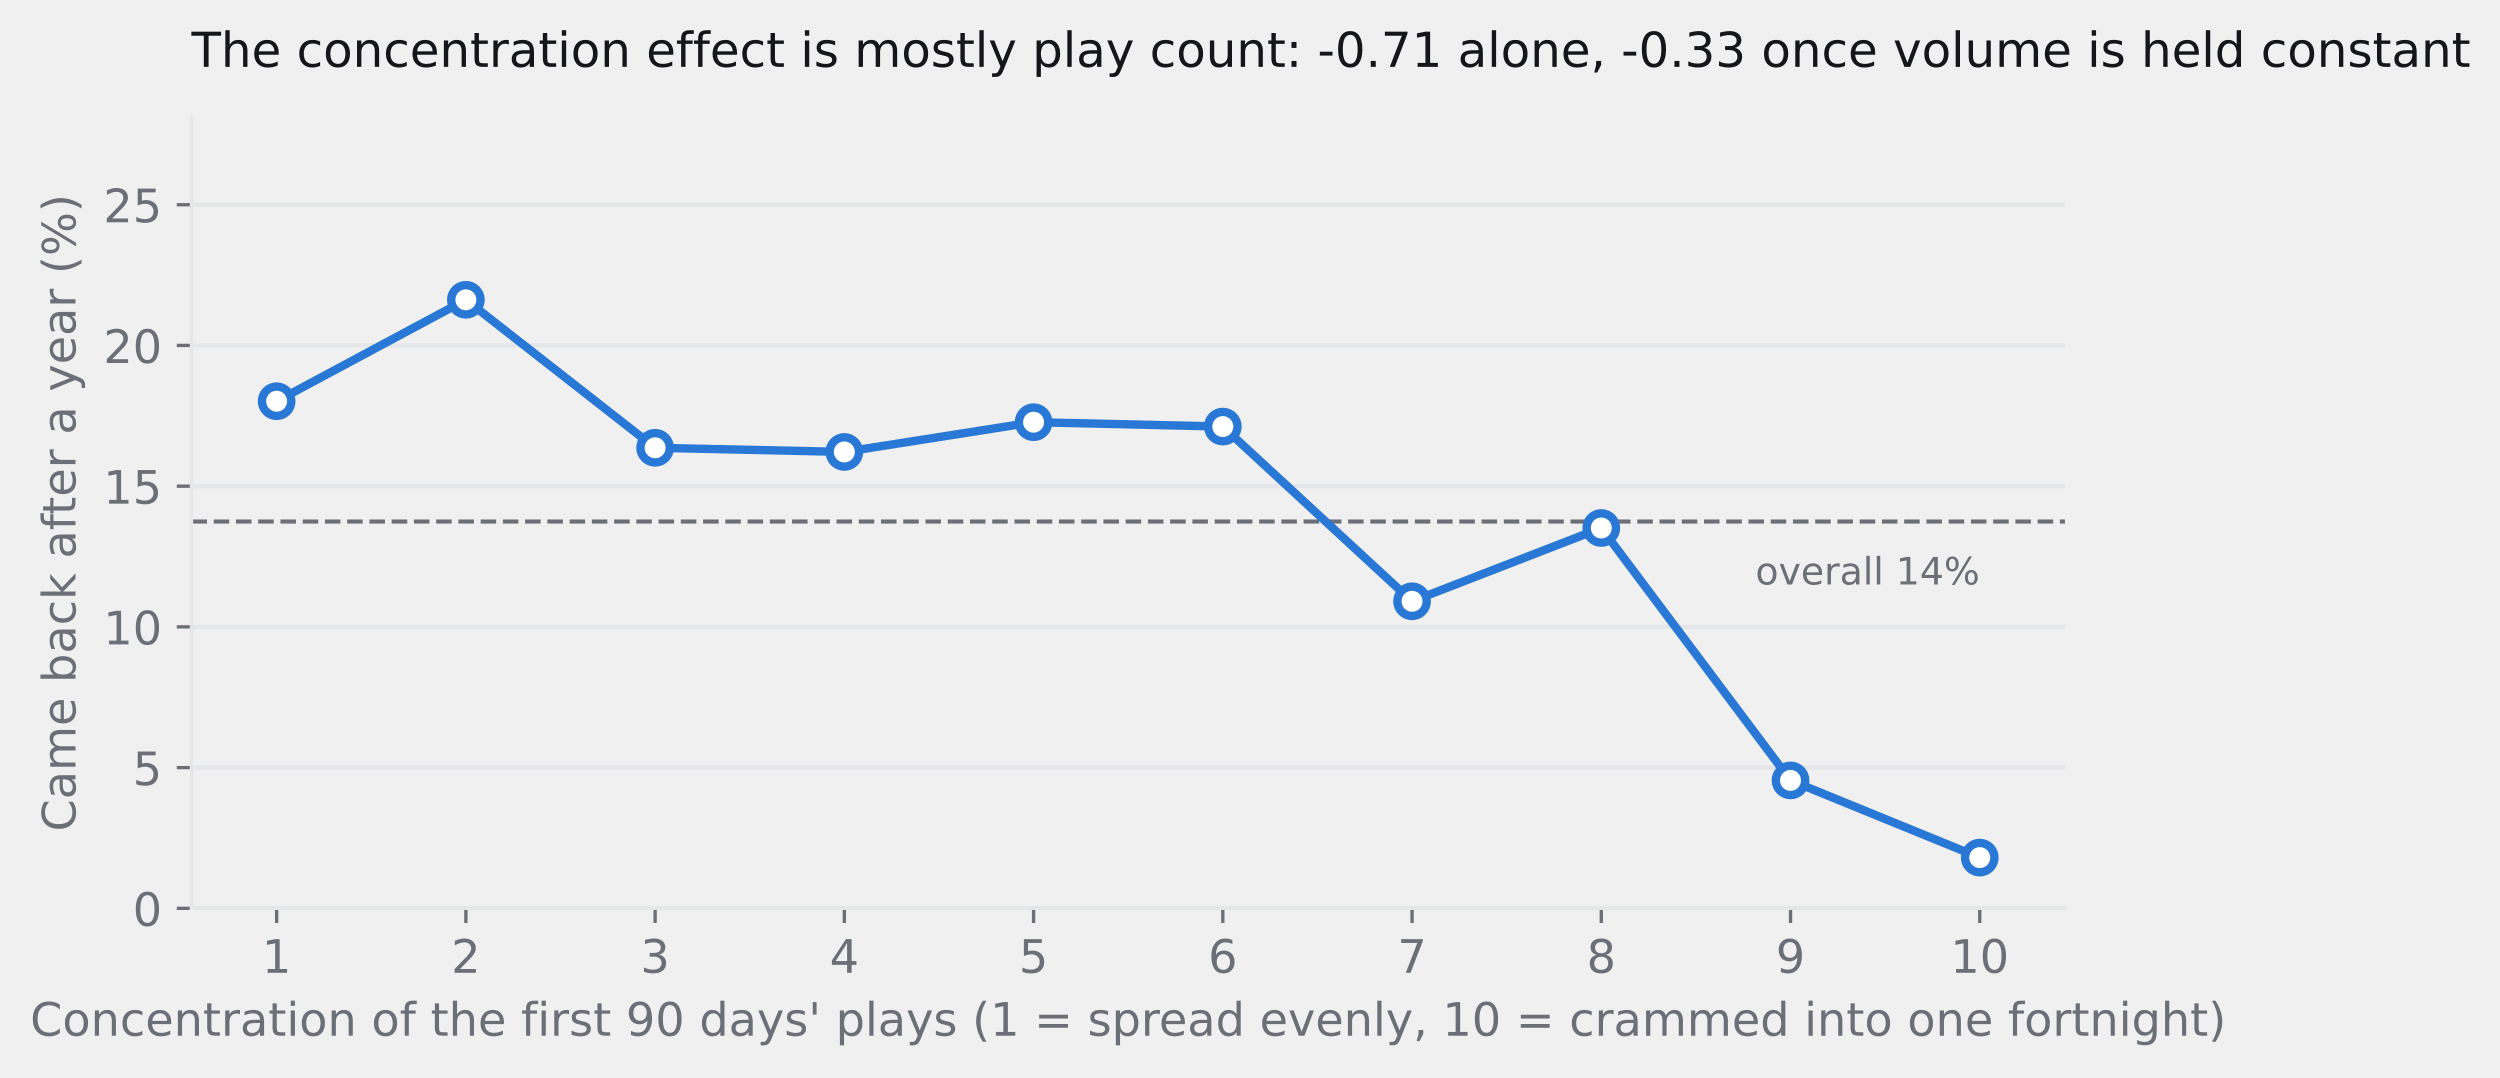
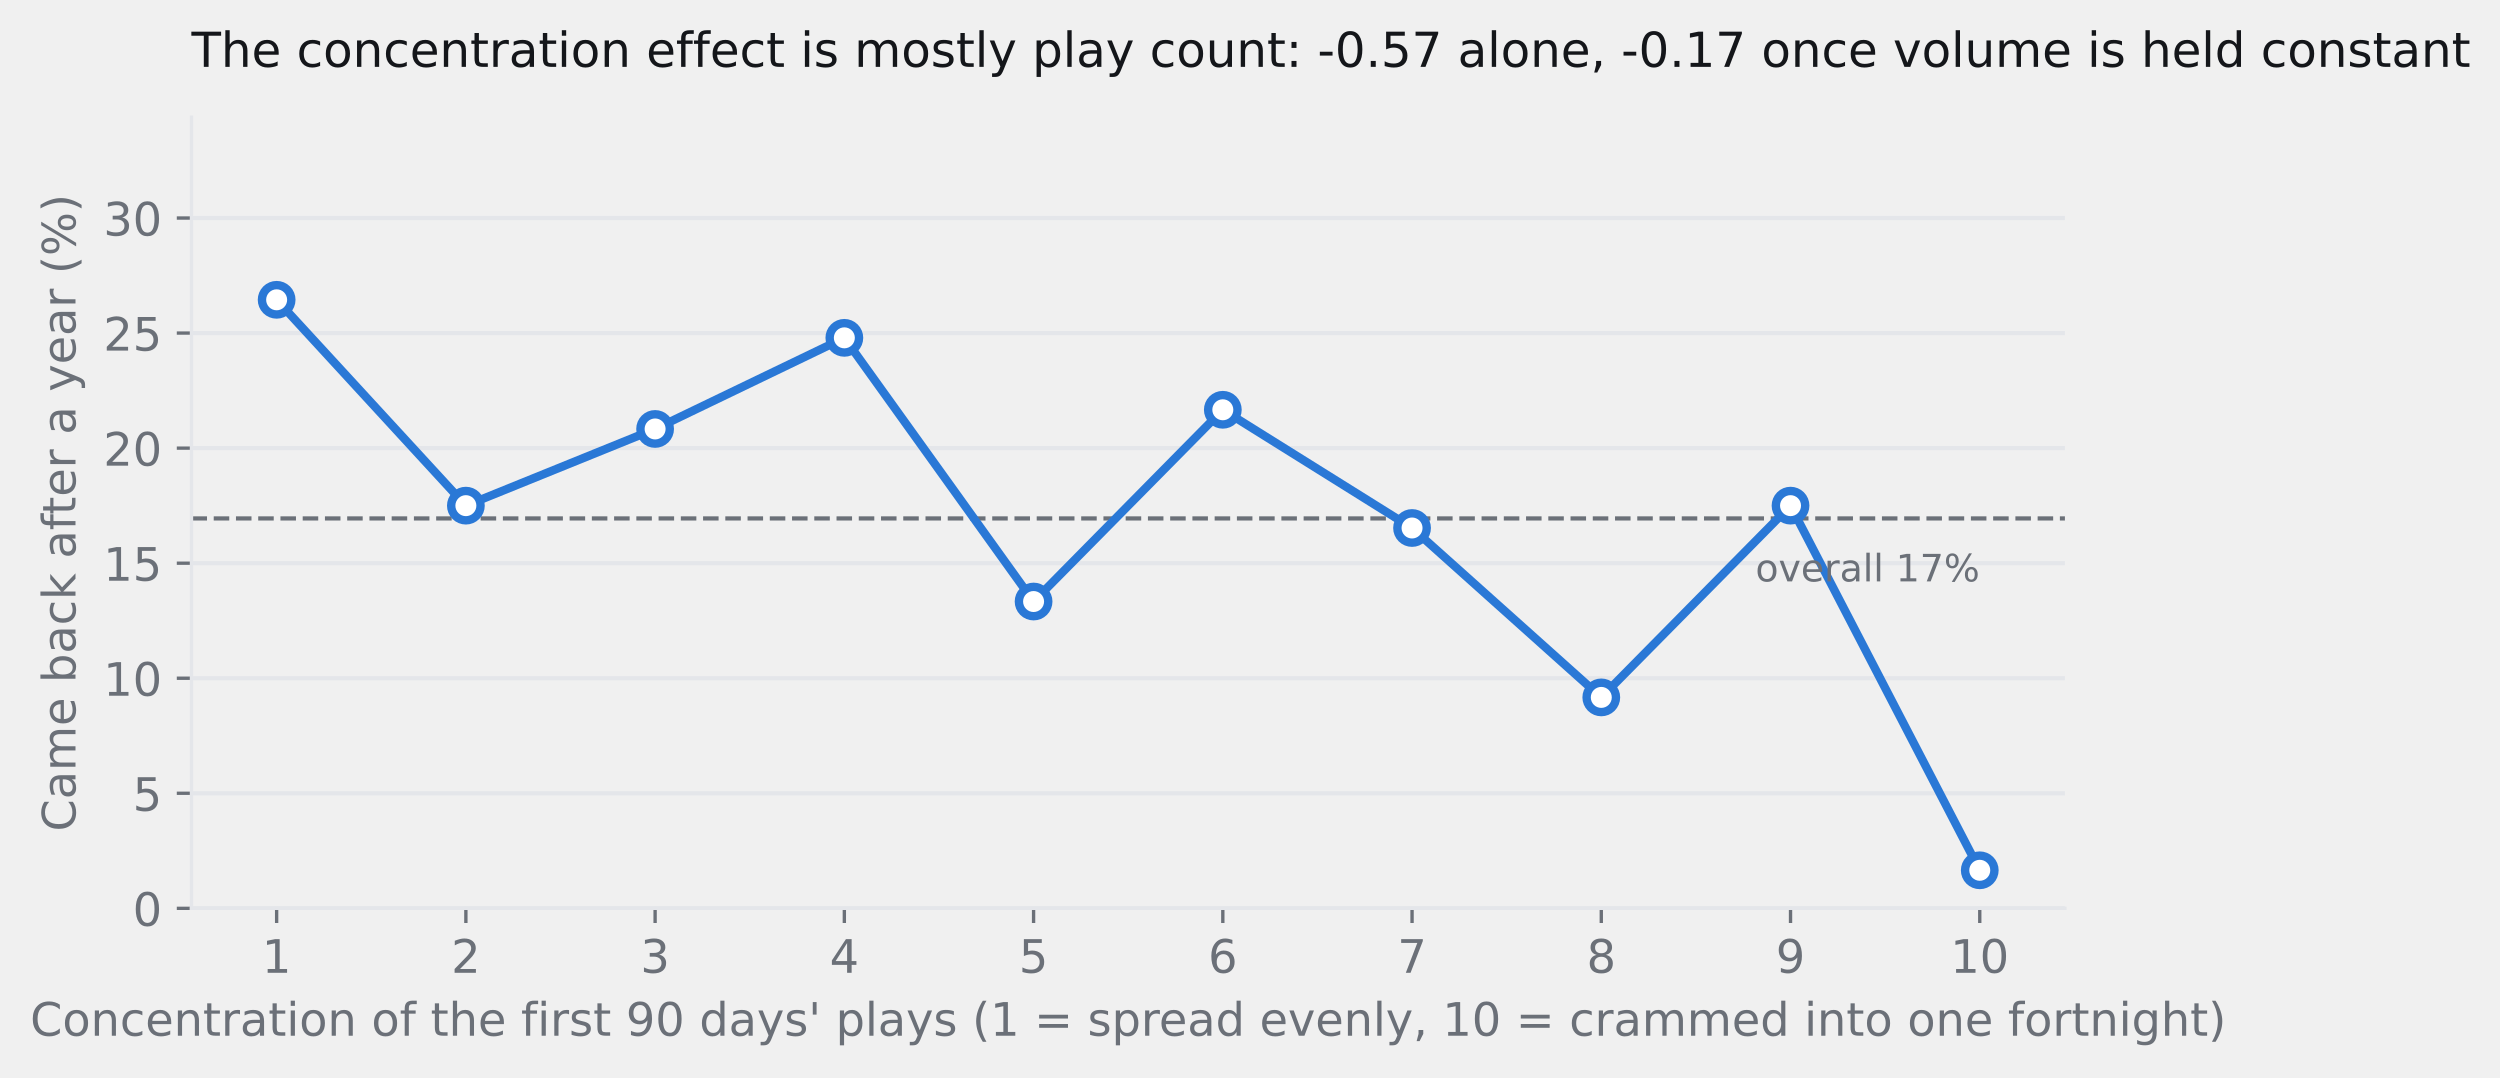
<svg xmlns="http://www.w3.org/2000/svg" xmlns:xlink="http://www.w3.org/1999/xlink" width="595.698pt" height="256.635pt" viewBox="0 0 595.698 256.635" version="1.1">
  <defs>
    <style type="text/css">*{stroke-linejoin: round; stroke-linecap: butt}</style>
  </defs>
  <g id="figure_1">
    <g id="patch_1">
      <path d="M 0 256.635  L 595.698 256.635  L 595.698 -0  L 0 -0  L 0 256.635  z " style="fill: none" />
    </g>
    <g id="axes_1">
      <g id="patch_2">
        <path d="M 45.626 216.434  L 492.026 216.434  L 492.026 27.938  L 45.626 27.938  L 45.626 216.434  z " style="fill: none" />
      </g>
      <g id="matplotlib.axis_1">
        <g id="xtick_1">
          <g id="line2d_1">
            <defs>
              <path id="m1d3ef57451" d="M 0 0  L 0 3.5  " style="stroke: #6b7078; stroke-width: 0.8" />
            </defs>
            <g>
              <use xlink:href="#m1d3ef57451" x="65.917" y="216.434" style="fill: #6b7078; stroke: #6b7078; stroke-width: 0.8" />
            </g>
          </g>
          <g id="text_1">
            <text style="font-size: 11px; font-family: 'DejaVu Sans'; text-anchor: middle; fill: #6b7078" x="65.917" y="231.792" transform="rotate(-0 65.91732 231.7916)">1</text>
          </g>
        </g>
        <g id="xtick_2">
          <g id="line2d_2">
            <g>
              <use xlink:href="#m1d3ef57451" x="111.008" y="216.434" style="fill: #6b7078; stroke: #6b7078; stroke-width: 0.8" />
            </g>
          </g>
          <g id="text_2">
            <text style="font-size: 11px; font-family: 'DejaVu Sans'; text-anchor: middle; fill: #6b7078" x="111.008" y="231.792" transform="rotate(-0 111.0082 231.7916)">2</text>
          </g>
        </g>
        <g id="xtick_3">
          <g id="line2d_3">
            <g>
              <use xlink:href="#m1d3ef57451" x="156.099" y="216.434" style="fill: #6b7078; stroke: #6b7078; stroke-width: 0.8" />
            </g>
          </g>
          <g id="text_3">
            <text style="font-size: 11px; font-family: 'DejaVu Sans'; text-anchor: middle; fill: #6b7078" x="156.099" y="231.792" transform="rotate(-0 156.0991 231.7916)">3</text>
          </g>
        </g>
        <g id="xtick_4">
          <g id="line2d_4">
            <g>
              <use xlink:href="#m1d3ef57451" x="201.19" y="216.434" style="fill: #6b7078; stroke: #6b7078; stroke-width: 0.8" />
            </g>
          </g>
          <g id="text_4">
            <text style="font-size: 11px; font-family: 'DejaVu Sans'; text-anchor: middle; fill: #6b7078" x="201.19" y="231.792" transform="rotate(-0 201.19 231.7916)">4</text>
          </g>
        </g>
        <g id="xtick_5">
          <g id="line2d_5">
            <g>
              <use xlink:href="#m1d3ef57451" x="246.281" y="216.434" style="fill: #6b7078; stroke: #6b7078; stroke-width: 0.8" />
            </g>
          </g>
          <g id="text_5">
            <text style="font-size: 11px; font-family: 'DejaVu Sans'; text-anchor: middle; fill: #6b7078" x="246.281" y="231.792" transform="rotate(-0 246.281 231.7916)">5</text>
          </g>
        </g>
        <g id="xtick_6">
          <g id="line2d_6">
            <g>
              <use xlink:href="#m1d3ef57451" x="291.372" y="216.434" style="fill: #6b7078; stroke: #6b7078; stroke-width: 0.8" />
            </g>
          </g>
          <g id="text_6">
            <text style="font-size: 11px; font-family: 'DejaVu Sans'; text-anchor: middle; fill: #6b7078" x="291.372" y="231.792" transform="rotate(-0 291.3719 231.7916)">6</text>
          </g>
        </g>
        <g id="xtick_7">
          <g id="line2d_7">
            <g>
              <use xlink:href="#m1d3ef57451" x="336.463" y="216.434" style="fill: #6b7078; stroke: #6b7078; stroke-width: 0.8" />
            </g>
          </g>
          <g id="text_7">
            <text style="font-size: 11px; font-family: 'DejaVu Sans'; text-anchor: middle; fill: #6b7078" x="336.463" y="231.792" transform="rotate(-0 336.4628 231.7916)">7</text>
          </g>
        </g>
        <g id="xtick_8">
          <g id="line2d_8">
            <g>
              <use xlink:href="#m1d3ef57451" x="381.554" y="216.434" style="fill: #6b7078; stroke: #6b7078; stroke-width: 0.8" />
            </g>
          </g>
          <g id="text_8">
            <text style="font-size: 11px; font-family: 'DejaVu Sans'; text-anchor: middle; fill: #6b7078" x="381.554" y="231.792" transform="rotate(-0 381.5537 231.7916)">8</text>
          </g>
        </g>
        <g id="xtick_9">
          <g id="line2d_9">
            <g>
              <use xlink:href="#m1d3ef57451" x="426.645" y="216.434" style="fill: #6b7078; stroke: #6b7078; stroke-width: 0.8" />
            </g>
          </g>
          <g id="text_9">
            <text style="font-size: 11px; font-family: 'DejaVu Sans'; text-anchor: middle; fill: #6b7078" x="426.645" y="231.792" transform="rotate(-0 426.6446 231.7916)">9</text>
          </g>
        </g>
        <g id="xtick_10">
          <g id="line2d_10">
            <g>
              <use xlink:href="#m1d3ef57451" x="471.735" y="216.434" style="fill: #6b7078; stroke: #6b7078; stroke-width: 0.8" />
            </g>
          </g>
          <g id="text_10">
            <text style="font-size: 11px; font-family: 'DejaVu Sans'; text-anchor: middle; fill: #6b7078" x="471.735" y="231.792" transform="rotate(-0 471.7355 231.7916)">10</text>
          </g>
        </g>
        <g id="text_11">
          <text style="font-size: 11px; font-family: 'DejaVu Sans'; text-anchor: middle; fill: #6b7078" x="268.826" y="246.792" transform="rotate(-0 268.8264 246.7925)">Concentration of the first 90 days' plays (1 = spread evenly, 10 = crammed into one fortnight)</text>
        </g>
      </g>
      <g id="matplotlib.axis_2">
        <g id="ytick_1">
          <g id="line2d_11">
            <path d="M 45.626 216.434  L 492.026 216.434  " clip-path="url(#pb9da5d80ed)" style="fill: none; stroke: #e4e6ea; stroke-linecap: square" />
          </g>
          <g id="line2d_12">
            <defs>
              <path id="md67586d767" d="M 0 0  L -3.5 0  " style="stroke: #6b7078; stroke-width: 0.8" />
            </defs>
            <g>
              <use xlink:href="#md67586d767" x="45.626" y="216.434" style="fill: #6b7078; stroke: #6b7078; stroke-width: 0.8" />
            </g>
          </g>
          <g id="text_12">
            <text style="font-size: 11px; font-family: 'DejaVu Sans'; text-anchor: end; fill: #6b7078" x="38.626" y="220.613" transform="rotate(-0 38.62641 220.6129)">0</text>
          </g>
        </g>
        <g id="ytick_2">
          <g id="line2d_13">
-             <path d="M 45.626 182.904  L 492.026 182.904  " clip-path="url(#pb9da5d80ed)" style="fill: none; stroke: #e4e6ea; stroke-linecap: square" />
+             <path d="M 45.626 189.021  L 492.026 189.021  " clip-path="url(#pb9da5d80ed)" style="fill: none; stroke: #e4e6ea; stroke-linecap: square" />
          </g>
          <g id="line2d_14">
            <g>
-               <use xlink:href="#md67586d767" x="45.626" y="182.904" style="fill: #6b7078; stroke: #6b7078; stroke-width: 0.8" />
+               <use xlink:href="#md67586d767" x="45.626" y="189.021" style="fill: #6b7078; stroke: #6b7078; stroke-width: 0.8" />
            </g>
          </g>
          <g id="text_13">
-             <text style="font-size: 11px; font-family: 'DejaVu Sans'; text-anchor: end; fill: #6b7078" x="38.626" y="187.082" transform="rotate(-0 38.62641 187.0824)">5</text>
+             <text style="font-size: 11px; font-family: 'DejaVu Sans'; text-anchor: end; fill: #6b7078" x="38.626" y="193.199" transform="rotate(-0 38.62641 193.1994)">5</text>
          </g>
        </g>
        <g id="ytick_3">
          <g id="line2d_15">
-             <path d="M 45.626 149.373  L 492.026 149.373  " clip-path="url(#pb9da5d80ed)" style="fill: none; stroke: #e4e6ea; stroke-linecap: square" />
+             <path d="M 45.626 161.607  L 492.026 161.607  " clip-path="url(#pb9da5d80ed)" style="fill: none; stroke: #e4e6ea; stroke-linecap: square" />
          </g>
          <g id="line2d_16">
            <g>
-               <use xlink:href="#md67586d767" x="45.626" y="149.373" style="fill: #6b7078; stroke: #6b7078; stroke-width: 0.8" />
+               <use xlink:href="#md67586d767" x="45.626" y="161.607" style="fill: #6b7078; stroke: #6b7078; stroke-width: 0.8" />
            </g>
          </g>
          <g id="text_14">
-             <text style="font-size: 11px; font-family: 'DejaVu Sans'; text-anchor: end; fill: #6b7078" x="38.626" y="153.552" transform="rotate(-0 38.62641 153.5518)">10</text>
+             <text style="font-size: 11px; font-family: 'DejaVu Sans'; text-anchor: end; fill: #6b7078" x="38.626" y="165.786" transform="rotate(-0 38.62641 165.786)">10</text>
          </g>
        </g>
        <g id="ytick_4">
          <g id="line2d_17">
-             <path d="M 45.626 115.843  L 492.026 115.843  " clip-path="url(#pb9da5d80ed)" style="fill: none; stroke: #e4e6ea; stroke-linecap: square" />
+             <path d="M 45.626 134.194  L 492.026 134.194  " clip-path="url(#pb9da5d80ed)" style="fill: none; stroke: #e4e6ea; stroke-linecap: square" />
          </g>
          <g id="line2d_18">
            <g>
-               <use xlink:href="#md67586d767" x="45.626" y="115.843" style="fill: #6b7078; stroke: #6b7078; stroke-width: 0.8" />
+               <use xlink:href="#md67586d767" x="45.626" y="134.194" style="fill: #6b7078; stroke: #6b7078; stroke-width: 0.8" />
            </g>
          </g>
          <g id="text_15">
-             <text style="font-size: 11px; font-family: 'DejaVu Sans'; text-anchor: end; fill: #6b7078" x="38.626" y="120.021" transform="rotate(-0 38.62641 120.0213)">15</text>
+             <text style="font-size: 11px; font-family: 'DejaVu Sans'; text-anchor: end; fill: #6b7078" x="38.626" y="138.372" transform="rotate(-0 38.62641 138.3725)">15</text>
          </g>
        </g>
        <g id="ytick_5">
          <g id="line2d_19">
-             <path d="M 45.626 82.312  L 492.026 82.312  " clip-path="url(#pb9da5d80ed)" style="fill: none; stroke: #e4e6ea; stroke-linecap: square" />
+             <path d="M 45.626 106.78  L 492.026 106.78  " clip-path="url(#pb9da5d80ed)" style="fill: none; stroke: #e4e6ea; stroke-linecap: square" />
          </g>
          <g id="line2d_20">
            <g>
-               <use xlink:href="#md67586d767" x="45.626" y="82.312" style="fill: #6b7078; stroke: #6b7078; stroke-width: 0.8" />
+               <use xlink:href="#md67586d767" x="45.626" y="106.78" style="fill: #6b7078; stroke: #6b7078; stroke-width: 0.8" />
            </g>
          </g>
          <g id="text_16">
-             <text style="font-size: 11px; font-family: 'DejaVu Sans'; text-anchor: end; fill: #6b7078" x="38.626" y="86.491" transform="rotate(-0 38.62641 86.49076)">20</text>
+             <text style="font-size: 11px; font-family: 'DejaVu Sans'; text-anchor: end; fill: #6b7078" x="38.626" y="110.959" transform="rotate(-0 38.62641 110.959)">20</text>
          </g>
        </g>
        <g id="ytick_6">
          <g id="line2d_21">
-             <path d="M 45.626 48.782  L 492.026 48.782  " clip-path="url(#pb9da5d80ed)" style="fill: none; stroke: #e4e6ea; stroke-linecap: square" />
+             <path d="M 45.626 79.367  L 492.026 79.367  " clip-path="url(#pb9da5d80ed)" style="fill: none; stroke: #e4e6ea; stroke-linecap: square" />
          </g>
          <g id="line2d_22">
            <g>
-               <use xlink:href="#md67586d767" x="45.626" y="48.782" style="fill: #6b7078; stroke: #6b7078; stroke-width: 0.8" />
+               <use xlink:href="#md67586d767" x="45.626" y="79.367" style="fill: #6b7078; stroke: #6b7078; stroke-width: 0.8" />
            </g>
          </g>
          <g id="text_17">
-             <text style="font-size: 11px; font-family: 'DejaVu Sans'; text-anchor: end; fill: #6b7078" x="38.626" y="52.96" transform="rotate(-0 38.62641 52.96022)">25</text>
-           </g>
-         </g>
-         <g id="text_18">
+             <text style="font-size: 11px; font-family: 'DejaVu Sans'; text-anchor: end; fill: #6b7078" x="38.626" y="83.546" transform="rotate(-0 38.62641 83.54551)">25</text>
+           </g>
+         </g>
+         <g id="ytick_7">
+           <g id="line2d_23">
+             <path d="M 45.626 51.953  L 492.026 51.953  " clip-path="url(#pb9da5d80ed)" style="fill: none; stroke: #e4e6ea; stroke-linecap: square" />
+           </g>
+           <g id="line2d_24">
+             <g>
+               <use xlink:href="#md67586d767" x="45.626" y="51.953" style="fill: #6b7078; stroke: #6b7078; stroke-width: 0.8" />
+             </g>
+           </g>
+           <g id="text_18">
+             <text style="font-size: 11px; font-family: 'DejaVu Sans'; text-anchor: end; fill: #6b7078" x="38.626" y="56.132" transform="rotate(-0 38.62641 56.13203)">30</text>
+           </g>
+         </g>
+         <g id="text_19">
          <text style="font-size: 11px; font-family: 'DejaVu Sans'; text-anchor: middle; fill: #6b7078" x="17.986" y="122.186" transform="rotate(-90 17.98633 122.1862)">Came back after a year (%)</text>
        </g>
      </g>
-       <g id="line2d_23">
-         <path d="M 45.626 124.271  L 492.026 124.271  " clip-path="url(#pb9da5d80ed)" style="fill: none; stroke-dasharray: 3.7,1.6; stroke-dashoffset: 0; stroke: #6b7078" />
+       <g id="line2d_25">
+         <path d="M 45.626 123.538  L 492.026 123.538  " clip-path="url(#pb9da5d80ed)" style="fill: none; stroke-dasharray: 3.7,1.6; stroke-dashoffset: 0; stroke: #6b7078" />
      </g>
      <g id="patch_3">
        <path d="M 45.626 216.434  L 45.626 27.938  " style="fill: none; stroke: #e4e6ea; stroke-width: 0.8; stroke-linejoin: miter; stroke-linecap: square" />
      </g>
      <g id="patch_4">
        <path d="M 45.626 216.434  L 492.026 216.434  " style="fill: none; stroke: #e4e6ea; stroke-width: 0.8; stroke-linejoin: miter; stroke-linecap: square" />
      </g>
-       <g id="line2d_24">
-         <path d="M 65.917 95.603  L 111.008 71.437  L 156.099 106.698  L 201.19 107.687  L 246.281 100.601  L 291.372 101.645  L 336.463 143.277  L 381.554 125.811  L 426.645 185.952  L 471.735 204.351  " clip-path="url(#pb9da5d80ed)" style="fill: none; stroke: #2a78d6; stroke-width: 2; stroke-linecap: square" />
+       <g id="line2d_26">
+         <path d="M 65.917 71.437  L 111.008 120.487  L 156.099 102.211  L 201.19 80.5  L 246.281 143.332  L 291.372 97.642  L 336.463 125.811  L 381.554 166.176  L 426.645 120.487  L 471.735 207.372  " clip-path="url(#pb9da5d80ed)" style="fill: none; stroke: #2a78d6; stroke-width: 2; stroke-linecap: square" />
        <defs>
          <path id="m69a78d22c8" d="M 0 3.5  C 0.928 3.5 1.819 3.131 2.475 2.475  C 3.131 1.819 3.5 0.928 3.5 0  C 3.5 -0.928 3.131 -1.819 2.475 -2.475  C 1.819 -3.131 0.928 -3.5 0 -3.5  C -0.928 -3.5 -1.819 -3.131 -2.475 -2.475  C -3.131 -1.819 -3.5 -0.928 -3.5 0  C -3.5 0.928 -3.131 1.819 -2.475 2.475  C -1.819 3.131 -0.928 3.5 0 3.5  z " style="stroke: #2a78d6; stroke-width: 2" />
        </defs>
        <g clip-path="url(#pb9da5d80ed)">
-           <use xlink:href="#m69a78d22c8" x="65.917" y="95.603" style="fill: #ffffff; stroke: #2a78d6; stroke-width: 2" />
-           <use xlink:href="#m69a78d22c8" x="111.008" y="71.437" style="fill: #ffffff; stroke: #2a78d6; stroke-width: 2" />
-           <use xlink:href="#m69a78d22c8" x="156.099" y="106.698" style="fill: #ffffff; stroke: #2a78d6; stroke-width: 2" />
-           <use xlink:href="#m69a78d22c8" x="201.19" y="107.687" style="fill: #ffffff; stroke: #2a78d6; stroke-width: 2" />
-           <use xlink:href="#m69a78d22c8" x="246.281" y="100.601" style="fill: #ffffff; stroke: #2a78d6; stroke-width: 2" />
-           <use xlink:href="#m69a78d22c8" x="291.372" y="101.645" style="fill: #ffffff; stroke: #2a78d6; stroke-width: 2" />
-           <use xlink:href="#m69a78d22c8" x="336.463" y="143.277" style="fill: #ffffff; stroke: #2a78d6; stroke-width: 2" />
-           <use xlink:href="#m69a78d22c8" x="381.554" y="125.811" style="fill: #ffffff; stroke: #2a78d6; stroke-width: 2" />
-           <use xlink:href="#m69a78d22c8" x="426.645" y="185.952" style="fill: #ffffff; stroke: #2a78d6; stroke-width: 2" />
-           <use xlink:href="#m69a78d22c8" x="471.735" y="204.351" style="fill: #ffffff; stroke: #2a78d6; stroke-width: 2" />
-         </g>
-       </g>
-       <g id="text_19">
-         <text style="font-size: 9px; font-family: 'DejaVu Sans'; text-anchor: end; fill: #6b7078" x="471.735" y="139.271" transform="rotate(-0 471.7355 139.2707)">overall 14%</text>
+           <use xlink:href="#m69a78d22c8" x="65.917" y="71.437" style="fill: #ffffff; stroke: #2a78d6; stroke-width: 2" />
+           <use xlink:href="#m69a78d22c8" x="111.008" y="120.487" style="fill: #ffffff; stroke: #2a78d6; stroke-width: 2" />
+           <use xlink:href="#m69a78d22c8" x="156.099" y="102.211" style="fill: #ffffff; stroke: #2a78d6; stroke-width: 2" />
+           <use xlink:href="#m69a78d22c8" x="201.19" y="80.5" style="fill: #ffffff; stroke: #2a78d6; stroke-width: 2" />
+           <use xlink:href="#m69a78d22c8" x="246.281" y="143.332" style="fill: #ffffff; stroke: #2a78d6; stroke-width: 2" />
+           <use xlink:href="#m69a78d22c8" x="291.372" y="97.642" style="fill: #ffffff; stroke: #2a78d6; stroke-width: 2" />
+           <use xlink:href="#m69a78d22c8" x="336.463" y="125.811" style="fill: #ffffff; stroke: #2a78d6; stroke-width: 2" />
+           <use xlink:href="#m69a78d22c8" x="381.554" y="166.176" style="fill: #ffffff; stroke: #2a78d6; stroke-width: 2" />
+           <use xlink:href="#m69a78d22c8" x="426.645" y="120.487" style="fill: #ffffff; stroke: #2a78d6; stroke-width: 2" />
+           <use xlink:href="#m69a78d22c8" x="471.735" y="207.372" style="fill: #ffffff; stroke: #2a78d6; stroke-width: 2" />
+         </g>
      </g>
      <g id="text_20">
-         <text style="font-size: 11.5px; font-family: 'DejaVu Sans'; text-anchor: start; fill: #14161a" x="45.626" y="15.938" transform="rotate(-0 45.62641 15.9382)">The concentration effect is mostly play count: -0.71 alone, -0.33 once volume is held constant</text>
+         <text style="font-size: 9px; font-family: 'DejaVu Sans'; text-anchor: end; fill: #6b7078" x="471.735" y="138.538" transform="rotate(-0 471.7355 138.538)">overall 17%</text>
+       </g>
+       <g id="text_21">
+         <text style="font-size: 11.5px; font-family: 'DejaVu Sans'; text-anchor: start; fill: #14161a" x="45.626" y="15.938" transform="rotate(-0 45.62641 15.9382)">The concentration effect is mostly play count: -0.57 alone, -0.17 once volume is held constant</text>
      </g>
    </g>
  </g>
  <defs>
    <clipPath id="pb9da5d80ed">
      <rect x="45.626" y="27.938" width="446.4" height="188.496" />
    </clipPath>
  </defs>
</svg>
